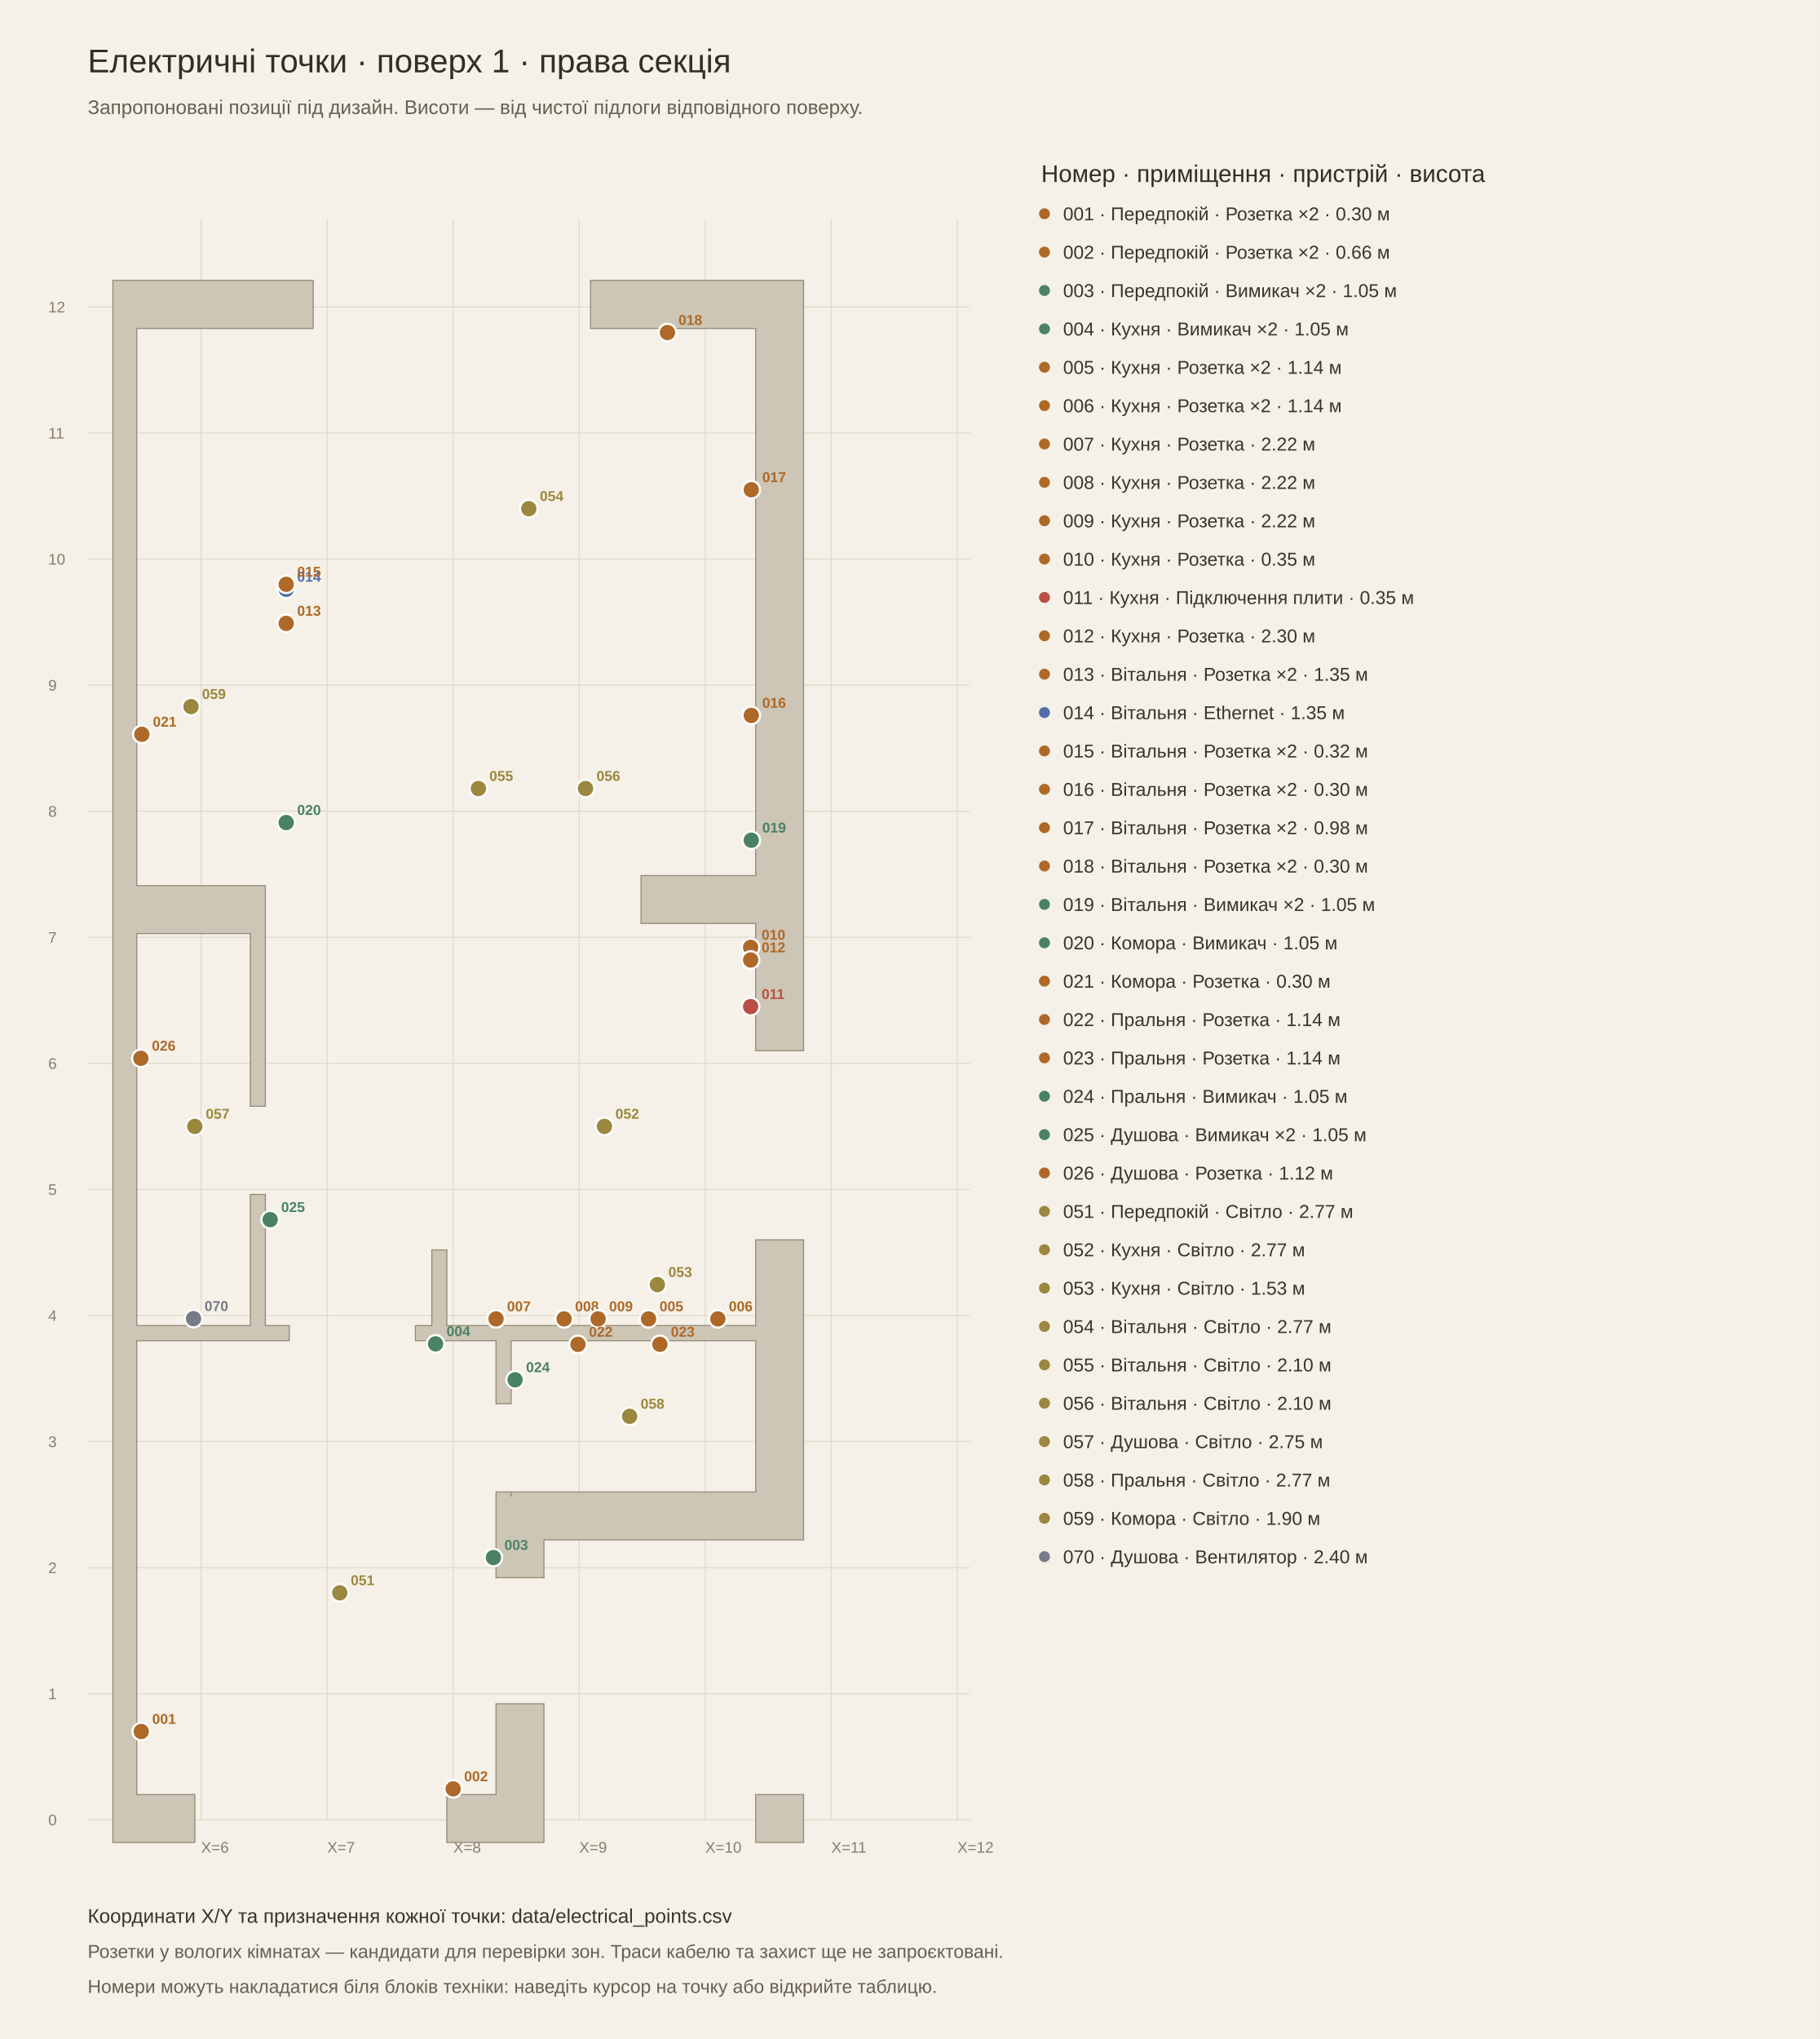
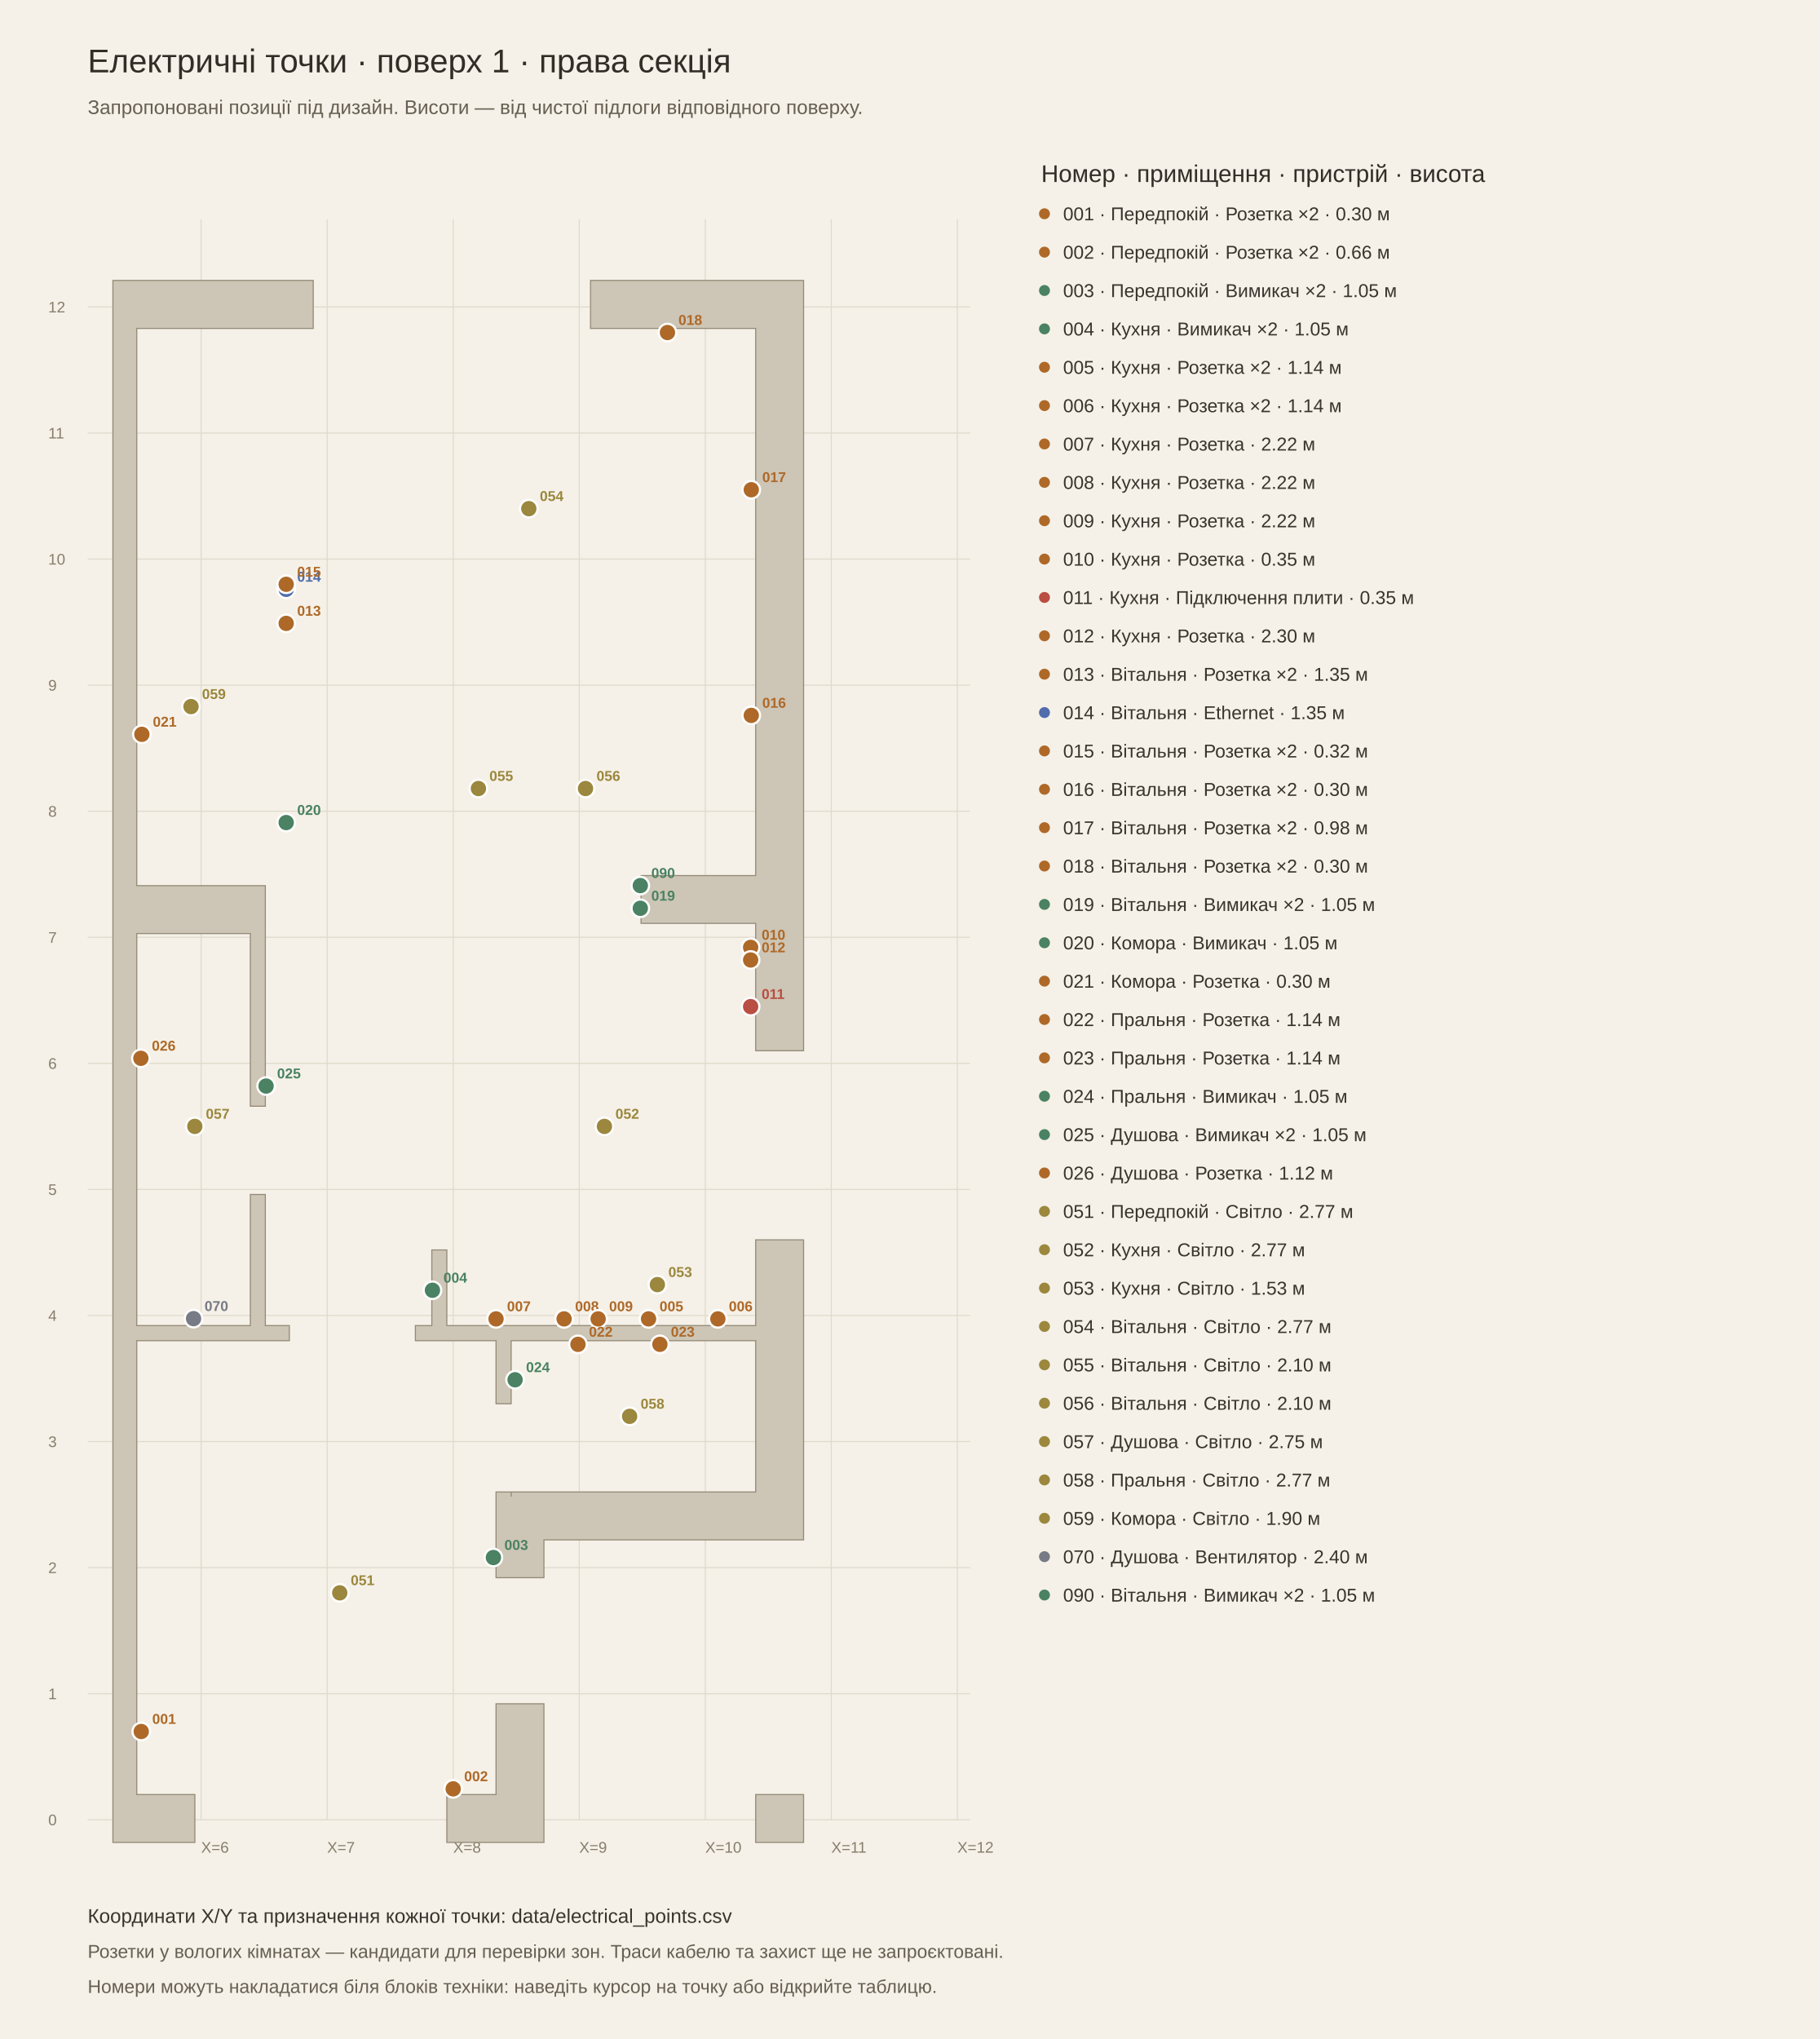
<svg xmlns="http://www.w3.org/2000/svg" width="1660" height="1860" viewBox="0 0 1660 1860">
  <rect width="1660" height="1860" fill="#f5f1e8" />
  <g font-family="Arial, sans-serif">
    <text x="80" y="66" font-size="30" fill="#312e28">Електричні точки · поверх 1 · права секція</text>
    <text x="80" y="104" font-size="18" fill="#665f52">Запропоновані позиції під дизайн. Висоти — від чистої підлоги відповідного поверху.</text>
    <path d="M80 1660 H885" stroke="#e0dacc" />
    <text x="44" y="1665" font-size="14" fill="#877d6b">0</text>
    <path d="M80 1545 H885" stroke="#e0dacc" />
    <text x="44" y="1550" font-size="14" fill="#877d6b">1</text>
    <path d="M80 1430 H885" stroke="#e0dacc" />
    <text x="44" y="1435" font-size="14" fill="#877d6b">2</text>
    <path d="M80 1315 H885" stroke="#e0dacc" />
    <text x="44" y="1320" font-size="14" fill="#877d6b">3</text>
    <path d="M80 1200 H885" stroke="#e0dacc" />
    <text x="44" y="1205" font-size="14" fill="#877d6b">4</text>
    <path d="M80 1085 H885" stroke="#e0dacc" />
    <text x="44" y="1090" font-size="14" fill="#877d6b">5</text>
    <path d="M80 970 H885" stroke="#e0dacc" />
    <text x="44" y="975" font-size="14" fill="#877d6b">6</text>
    <path d="M80 855 H885" stroke="#e0dacc" />
    <text x="44" y="860" font-size="14" fill="#877d6b">7</text>
    <path d="M80 740 H885" stroke="#e0dacc" />
    <text x="44" y="745" font-size="14" fill="#877d6b">8</text>
    <path d="M80 625 H885" stroke="#e0dacc" />
    <text x="44" y="630" font-size="14" fill="#877d6b">9</text>
    <path d="M80 510 H885" stroke="#e0dacc" />
    <text x="44" y="515" font-size="14" fill="#877d6b">10</text>
    <path d="M80 395 H885" stroke="#e0dacc" />
    <text x="44" y="400" font-size="14" fill="#877d6b">11</text>
    <path d="M80 280 H885" stroke="#e0dacc" />
    <text x="44" y="285" font-size="14" fill="#877d6b">12</text>
    <path d="M183.5 200 V1660" stroke="#e0dacc" />
    <text x="183.5" y="1690" font-size="14" fill="#877d6b">X=6</text>
    <path d="M298.5 200 V1660" stroke="#e0dacc" />
    <text x="298.5" y="1690" font-size="14" fill="#877d6b">X=7</text>
    <path d="M413.5 200 V1660" stroke="#e0dacc" />
    <text x="413.5" y="1690" font-size="14" fill="#877d6b">X=8</text>
    <path d="M528.5 200 V1660" stroke="#e0dacc" />
    <text x="528.5" y="1690" font-size="14" fill="#877d6b">X=9</text>
    <path d="M643.5 200 V1660" stroke="#e0dacc" />
    <text x="643.5" y="1690" font-size="14" fill="#877d6b">X=10</text>
    <path d="M758.5 200 V1660" stroke="#e0dacc" />
    <text x="758.5" y="1690" font-size="14" fill="#877d6b">X=11</text>
    <path d="M873.5 200 V1660" stroke="#e0dacc" />
    <text x="873.5" y="1690" font-size="14" fill="#877d6b">X=12</text>
    <polygon points="103.0,1680.7 124.8,1680.7 177.8,1680.7 177.8,1637.0 124.8,1637.0 124.8,1223.0 259.7,1223.0 264.0,1223.0 264.0,1209.8 264.0,1209.2 259.7,1209.2 242.1,1209.2 242.1,1093.9 242.1,1089.6 241.6,1089.6 228.4,1089.6 228.4,1093.9 228.4,1209.2 124.8,1209.2 124.8,851.6 228.4,851.6 228.4,1004.8 228.4,1009.1 241.6,1009.1 242.1,1009.1 242.1,1004.8 242.1,807.9 124.8,807.9 124.8,299.6 281.5,299.6 285.8,299.6 285.8,270.8 285.8,257.6 285.8,255.8 281.5,255.8 124.8,255.8 103.0,255.8" fill="#cdc5b5" stroke="#948a78" stroke-width="1" />
    <polygon points="689.5,958.5 733.2,958.5 733.2,255.8 538.8,255.8 538.8,299.6 689.5,299.6 689.5,798.7 584.9,798.7 584.9,842.3 689.5,842.3" fill="#cdc5b5" stroke="#948a78" stroke-width="1" />
    <polygon points="689.5,1131.0 689.5,1209.2 407.7,1209.2 407.7,1140.2 394.0,1140.2 394.0,1209.2 383.2,1209.2 379.0,1209.2 379.0,1209.8 379.0,1223.0 383.2,1223.0 452.6,1223.0 452.6,1276.2 452.6,1280.5 465.8,1280.5 466.4,1280.5 466.4,1276.2 466.4,1223.0 689.5,1223.0 689.5,1361.0 466.4,1361.0 466.4,1365.2 466.4,1361.0 465.8,1361.0 452.6,1361.0 452.6,1365.2 452.6,1434.9 452.6,1439.2 483.1,1439.2 496.3,1439.2 496.3,1434.9 496.3,1404.7 733.2,1404.7 733.2,1131.0" fill="#cdc5b5" stroke="#948a78" stroke-width="1" />
    <polygon points="407.7,1680.7 496.3,1680.7 496.3,1558.5 496.3,1554.2 483.1,1554.2 452.6,1554.2 452.6,1558.5 452.6,1637.0 407.7,1637.0" fill="#cdc5b5" stroke="#948a78" stroke-width="1" />
    <polygon points="689.5,1680.7 733.2,1680.7 733.2,1637.0 689.5,1637.0" fill="#cdc5b5" stroke="#948a78" stroke-width="1" />
    <circle cx="128.875" cy="1579.5" r="8" fill="#ae6928" stroke="#fff" stroke-width="2" />
    <text x="138.875" y="1572.5" font-size="13" font-weight="bold" fill="#ae6928">001</text>
    <circle cx="413.5" cy="1631.825" r="8" fill="#ae6928" stroke="#fff" stroke-width="2" />
    <text x="423.5" y="1624.825" font-size="13" font-weight="bold" fill="#ae6928">002</text>
    <circle cx="450.185" cy="1420.8" r="8" fill="#4a8263" stroke="#fff" stroke-width="2" />
    <text x="460.185" y="1413.8" font-size="13" font-weight="bold" fill="#4a8263">003</text>
-     <circle cx="397.4" cy="1225.875" r="8" fill="#4a8263" stroke="#fff" stroke-width="2" />
-     <text x="407.4" y="1218.875" font-size="13" font-weight="bold" fill="#4a8263">004</text>
+     <circle cx="394.582" cy="1177" r="8" fill="#4a8263" stroke="#fff" stroke-width="2" />
+     <text x="404.582" y="1170" font-size="13" font-weight="bold" fill="#4a8263">004</text>
    <circle cx="591.75" cy="1203.105" r="8" fill="#ae6928" stroke="#fff" stroke-width="2" />
    <text x="601.75" y="1196.105" font-size="13" font-weight="bold" fill="#ae6928">005</text>
    <circle cx="655.0" cy="1203.105" r="8" fill="#ae6928" stroke="#fff" stroke-width="2" />
    <text x="665.0" y="1196.105" font-size="13" font-weight="bold" fill="#ae6928">006</text>
    <circle cx="452.6" cy="1203.105" r="8" fill="#ae6928" stroke="#fff" stroke-width="2" />
    <text x="462.6" y="1196.105" font-size="13" font-weight="bold" fill="#ae6928">007</text>
    <circle cx="514.7" cy="1203.105" r="8" fill="#ae6928" stroke="#fff" stroke-width="2" />
    <text x="524.7" y="1196.105" font-size="13" font-weight="bold" fill="#ae6928">008</text>
    <circle cx="545.75" cy="1203.105" r="8" fill="#ae6928" stroke="#fff" stroke-width="2" />
    <text x="555.75" y="1196.105" font-size="13" font-weight="bold" fill="#ae6928">009</text>
    <circle cx="684.9" cy="864.2" r="8" fill="#ae6928" stroke="#fff" stroke-width="2" />
    <text x="694.9" y="857.2" font-size="13" font-weight="bold" fill="#ae6928">010</text>
    <circle cx="684.9" cy="918.25" r="8" fill="#b94e42" stroke="#fff" stroke-width="2" />
    <text x="694.9" y="911.25" font-size="13" font-weight="bold" fill="#b94e42">011</text>
    <circle cx="684.9" cy="875.7" r="8" fill="#ae6928" stroke="#fff" stroke-width="2" />
    <text x="694.9" y="868.7" font-size="13" font-weight="bold" fill="#ae6928">012</text>
    <circle cx="261.125" cy="568.65" r="8" fill="#ae6928" stroke="#fff" stroke-width="2" />
    <text x="271.125" y="561.65" font-size="13" font-weight="bold" fill="#ae6928">013</text>
    <circle cx="261.125" cy="537.6" r="8" fill="#516dac" stroke="#fff" stroke-width="2" />
    <text x="271.125" y="530.6" font-size="13" font-weight="bold" fill="#516dac">014</text>
    <circle cx="261.125" cy="533.0" r="8" fill="#ae6928" stroke="#fff" stroke-width="2" />
    <text x="271.125" y="526.0" font-size="13" font-weight="bold" fill="#ae6928">015</text>
    <circle cx="685.475" cy="652.6" r="8" fill="#ae6928" stroke="#fff" stroke-width="2" />
    <text x="695.475" y="645.6" font-size="13" font-weight="bold" fill="#ae6928">016</text>
    <circle cx="685.475" cy="446.75" r="8" fill="#ae6928" stroke="#fff" stroke-width="2" />
    <text x="695.475" y="439.75" font-size="13" font-weight="bold" fill="#ae6928">017</text>
    <circle cx="609.0" cy="303.345" r="8" fill="#ae6928" stroke="#fff" stroke-width="2" />
    <text x="619.0" y="296.345" font-size="13" font-weight="bold" fill="#ae6928">018</text>
-     <circle cx="685.475" cy="766.45" r="8" fill="#4a8263" stroke="#fff" stroke-width="2" />
-     <text x="695.475" y="759.45" font-size="13" font-weight="bold" fill="#4a8263">019</text>
+     <circle cx="584.24" cy="828.55" r="8" fill="#4a8263" stroke="#fff" stroke-width="2" />
+     <text x="594.24" y="821.55" font-size="13" font-weight="bold" fill="#4a8263">019</text>
    <circle cx="261.125" cy="750.35" r="8" fill="#4a8263" stroke="#fff" stroke-width="2" />
    <text x="271.125" y="743.35" font-size="13" font-weight="bold" fill="#4a8263">020</text>
    <circle cx="129.45" cy="669.85" r="8" fill="#ae6928" stroke="#fff" stroke-width="2" />
    <text x="139.45" y="662.85" font-size="13" font-weight="bold" fill="#ae6928">021</text>
    <circle cx="527.35" cy="1226.335" r="8" fill="#ae6928" stroke="#fff" stroke-width="2" />
    <text x="537.35" y="1219.335" font-size="13" font-weight="bold" fill="#ae6928">022</text>
    <circle cx="602.1" cy="1226.335" r="8" fill="#ae6928" stroke="#fff" stroke-width="2" />
    <text x="612.1" y="1219.335" font-size="13" font-weight="bold" fill="#ae6928">023</text>
    <circle cx="469.965" cy="1258.65" r="8" fill="#4a8263" stroke="#fff" stroke-width="2" />
    <text x="479.965" y="1251.65" font-size="13" font-weight="bold" fill="#4a8263">024</text>
-     <circle cx="246.52" cy="1112.6" r="8" fill="#4a8263" stroke="#fff" stroke-width="2" />
-     <text x="256.52" y="1105.6" font-size="13" font-weight="bold" fill="#4a8263">025</text>
+     <circle cx="242.776" cy="990.7" r="8" fill="#4a8263" stroke="#fff" stroke-width="2" />
+     <text x="252.776" y="983.7" font-size="13" font-weight="bold" fill="#4a8263">025</text>
    <circle cx="128.53" cy="965.4" r="8" fill="#ae6928" stroke="#fff" stroke-width="2" />
    <text x="138.53" y="958.4" font-size="13" font-weight="bold" fill="#ae6928">026</text>
    <circle cx="310.0" cy="1453.0" r="8" fill="#9b873d" stroke="#fff" stroke-width="2" />
    <text x="320.0" y="1446.0" font-size="13" font-weight="bold" fill="#9b873d">051</text>
    <circle cx="551.5" cy="1027.5" r="8" fill="#9b873d" stroke="#fff" stroke-width="2" />
    <text x="561.5" y="1020.5" font-size="13" font-weight="bold" fill="#9b873d">052</text>
    <circle cx="599.8" cy="1171.825" r="8" fill="#9b873d" stroke="#fff" stroke-width="2" />
    <text x="609.8" y="1164.825" font-size="13" font-weight="bold" fill="#9b873d">053</text>
    <circle cx="482.5" cy="464.0" r="8" fill="#9b873d" stroke="#fff" stroke-width="2" />
    <text x="492.5" y="457.0" font-size="13" font-weight="bold" fill="#9b873d">054</text>
    <circle cx="436.5" cy="719.3" r="8" fill="#9b873d" stroke="#fff" stroke-width="2" />
    <text x="446.5" y="712.3" font-size="13" font-weight="bold" fill="#9b873d">055</text>
    <circle cx="534.25" cy="719.3" r="8" fill="#9b873d" stroke="#fff" stroke-width="2" />
    <text x="544.25" y="712.3" font-size="13" font-weight="bold" fill="#9b873d">056</text>
    <circle cx="177.75" cy="1027.5" r="8" fill="#9b873d" stroke="#fff" stroke-width="2" />
    <text x="187.75" y="1020.5" font-size="13" font-weight="bold" fill="#9b873d">057</text>
    <circle cx="574.5" cy="1292.0" r="8" fill="#9b873d" stroke="#fff" stroke-width="2" />
    <text x="584.5" y="1285.0" font-size="13" font-weight="bold" fill="#9b873d">058</text>
    <circle cx="174.3" cy="644.55" r="8" fill="#9b873d" stroke="#fff" stroke-width="2" />
    <text x="184.3" y="637.55" font-size="13" font-weight="bold" fill="#9b873d">059</text>
    <circle cx="176.6" cy="1202.875" r="8" fill="#777b85" stroke="#fff" stroke-width="2" />
    <text x="186.6" y="1195.875" font-size="13" font-weight="bold" fill="#777b85">070</text>
    <text x="950" y="166" font-size="22" fill="#312e28">Номер · приміщення · пристрій · висота</text>
+     <circle cx="584.24" cy="807.85" r="8" fill="#4a8263" stroke="#fff" stroke-width="2" />
+     <text x="594.24" y="800.85" font-size="13" font-weight="bold" fill="#4a8263">090</text>
    <circle cx="953" cy="195" r="5" fill="#ae6928" />
    <text x="970" y="201" font-size="17" fill="#39342d">001 · Передпокій · Розетка ×2 · 0.30 м</text>
    <circle cx="953" cy="230" r="5" fill="#ae6928" />
    <text x="970" y="236" font-size="17" fill="#39342d">002 · Передпокій · Розетка ×2 · 0.66 м</text>
    <circle cx="953" cy="265" r="5" fill="#4a8263" />
    <text x="970" y="271" font-size="17" fill="#39342d">003 · Передпокій · Вимикач ×2 · 1.05 м</text>
    <circle cx="953" cy="300" r="5" fill="#4a8263" />
    <text x="970" y="306" font-size="17" fill="#39342d">004 · Кухня · Вимикач ×2 · 1.05 м</text>
    <circle cx="953" cy="335" r="5" fill="#ae6928" />
    <text x="970" y="341" font-size="17" fill="#39342d">005 · Кухня · Розетка ×2 · 1.14 м</text>
    <circle cx="953" cy="370" r="5" fill="#ae6928" />
    <text x="970" y="376" font-size="17" fill="#39342d">006 · Кухня · Розетка ×2 · 1.14 м</text>
    <circle cx="953" cy="405" r="5" fill="#ae6928" />
    <text x="970" y="411" font-size="17" fill="#39342d">007 · Кухня · Розетка · 2.22 м</text>
    <circle cx="953" cy="440" r="5" fill="#ae6928" />
    <text x="970" y="446" font-size="17" fill="#39342d">008 · Кухня · Розетка · 2.22 м</text>
    <circle cx="953" cy="475" r="5" fill="#ae6928" />
    <text x="970" y="481" font-size="17" fill="#39342d">009 · Кухня · Розетка · 2.22 м</text>
    <circle cx="953" cy="510" r="5" fill="#ae6928" />
    <text x="970" y="516" font-size="17" fill="#39342d">010 · Кухня · Розетка · 0.35 м</text>
    <circle cx="953" cy="545" r="5" fill="#b94e42" />
    <text x="970" y="551" font-size="17" fill="#39342d">011 · Кухня · Підключення плити · 0.35 м</text>
    <circle cx="953" cy="580" r="5" fill="#ae6928" />
    <text x="970" y="586" font-size="17" fill="#39342d">012 · Кухня · Розетка · 2.30 м</text>
    <circle cx="953" cy="615" r="5" fill="#ae6928" />
    <text x="970" y="621" font-size="17" fill="#39342d">013 · Вітальня · Розетка ×2 · 1.35 м</text>
    <circle cx="953" cy="650" r="5" fill="#516dac" />
    <text x="970" y="656" font-size="17" fill="#39342d">014 · Вітальня · Ethernet · 1.35 м</text>
    <circle cx="953" cy="685" r="5" fill="#ae6928" />
    <text x="970" y="691" font-size="17" fill="#39342d">015 · Вітальня · Розетка ×2 · 0.32 м</text>
    <circle cx="953" cy="720" r="5" fill="#ae6928" />
    <text x="970" y="726" font-size="17" fill="#39342d">016 · Вітальня · Розетка ×2 · 0.30 м</text>
    <circle cx="953" cy="755" r="5" fill="#ae6928" />
    <text x="970" y="761" font-size="17" fill="#39342d">017 · Вітальня · Розетка ×2 · 0.98 м</text>
    <circle cx="953" cy="790" r="5" fill="#ae6928" />
    <text x="970" y="796" font-size="17" fill="#39342d">018 · Вітальня · Розетка ×2 · 0.30 м</text>
    <circle cx="953" cy="825" r="5" fill="#4a8263" />
    <text x="970" y="831" font-size="17" fill="#39342d">019 · Вітальня · Вимикач ×2 · 1.05 м</text>
    <circle cx="953" cy="860" r="5" fill="#4a8263" />
    <text x="970" y="866" font-size="17" fill="#39342d">020 · Комора · Вимикач · 1.05 м</text>
    <circle cx="953" cy="895" r="5" fill="#ae6928" />
    <text x="970" y="901" font-size="17" fill="#39342d">021 · Комора · Розетка · 0.30 м</text>
    <circle cx="953" cy="930" r="5" fill="#ae6928" />
    <text x="970" y="936" font-size="17" fill="#39342d">022 · Пральня · Розетка · 1.14 м</text>
    <circle cx="953" cy="965" r="5" fill="#ae6928" />
    <text x="970" y="971" font-size="17" fill="#39342d">023 · Пральня · Розетка · 1.14 м</text>
    <circle cx="953" cy="1000" r="5" fill="#4a8263" />
    <text x="970" y="1006" font-size="17" fill="#39342d">024 · Пральня · Вимикач · 1.05 м</text>
    <circle cx="953" cy="1035" r="5" fill="#4a8263" />
    <text x="970" y="1041" font-size="17" fill="#39342d">025 · Душова · Вимикач ×2 · 1.05 м</text>
    <circle cx="953" cy="1070" r="5" fill="#ae6928" />
    <text x="970" y="1076" font-size="17" fill="#39342d">026 · Душова · Розетка · 1.12 м</text>
    <circle cx="953" cy="1105" r="5" fill="#9b873d" />
    <text x="970" y="1111" font-size="17" fill="#39342d">051 · Передпокій · Світло · 2.77 м</text>
    <circle cx="953" cy="1140" r="5" fill="#9b873d" />
    <text x="970" y="1146" font-size="17" fill="#39342d">052 · Кухня · Світло · 2.77 м</text>
    <circle cx="953" cy="1175" r="5" fill="#9b873d" />
    <text x="970" y="1181" font-size="17" fill="#39342d">053 · Кухня · Світло · 1.53 м</text>
    <circle cx="953" cy="1210" r="5" fill="#9b873d" />
    <text x="970" y="1216" font-size="17" fill="#39342d">054 · Вітальня · Світло · 2.77 м</text>
    <circle cx="953" cy="1245" r="5" fill="#9b873d" />
    <text x="970" y="1251" font-size="17" fill="#39342d">055 · Вітальня · Світло · 2.10 м</text>
    <circle cx="953" cy="1280" r="5" fill="#9b873d" />
    <text x="970" y="1286" font-size="17" fill="#39342d">056 · Вітальня · Світло · 2.10 м</text>
    <circle cx="953" cy="1315" r="5" fill="#9b873d" />
    <text x="970" y="1321" font-size="17" fill="#39342d">057 · Душова · Світло · 2.75 м</text>
    <circle cx="953" cy="1350" r="5" fill="#9b873d" />
    <text x="970" y="1356" font-size="17" fill="#39342d">058 · Пральня · Світло · 2.77 м</text>
    <circle cx="953" cy="1385" r="5" fill="#9b873d" />
    <text x="970" y="1391" font-size="17" fill="#39342d">059 · Комора · Світло · 1.90 м</text>
    <circle cx="953" cy="1420" r="5" fill="#777b85" />
    <text x="970" y="1426" font-size="17" fill="#39342d">070 · Душова · Вентилятор · 2.40 м</text>
+     <circle cx="953" cy="1455" r="5" fill="#4a8263" />
+     <text x="970" y="1461" font-size="17" fill="#39342d">090 · Вітальня · Вимикач ×2 · 1.05 м</text>
    <text x="80" y="1754" font-size="18" fill="#39342d">Координати X/Y та призначення кожної точки: data/electrical_points.csv</text>
    <text x="80" y="1786" font-size="17" fill="#665f52">Розетки у вологих кімнатах — кандидати для перевірки зон. Траси кабелю та захист ще не запроєктовані.</text>
    <text x="80" y="1818" font-size="17" fill="#665f52">Номери можуть накладатися біля блоків техніки: наведіть курсор на точку або відкрийте таблицю.</text>
  </g>
</svg>
